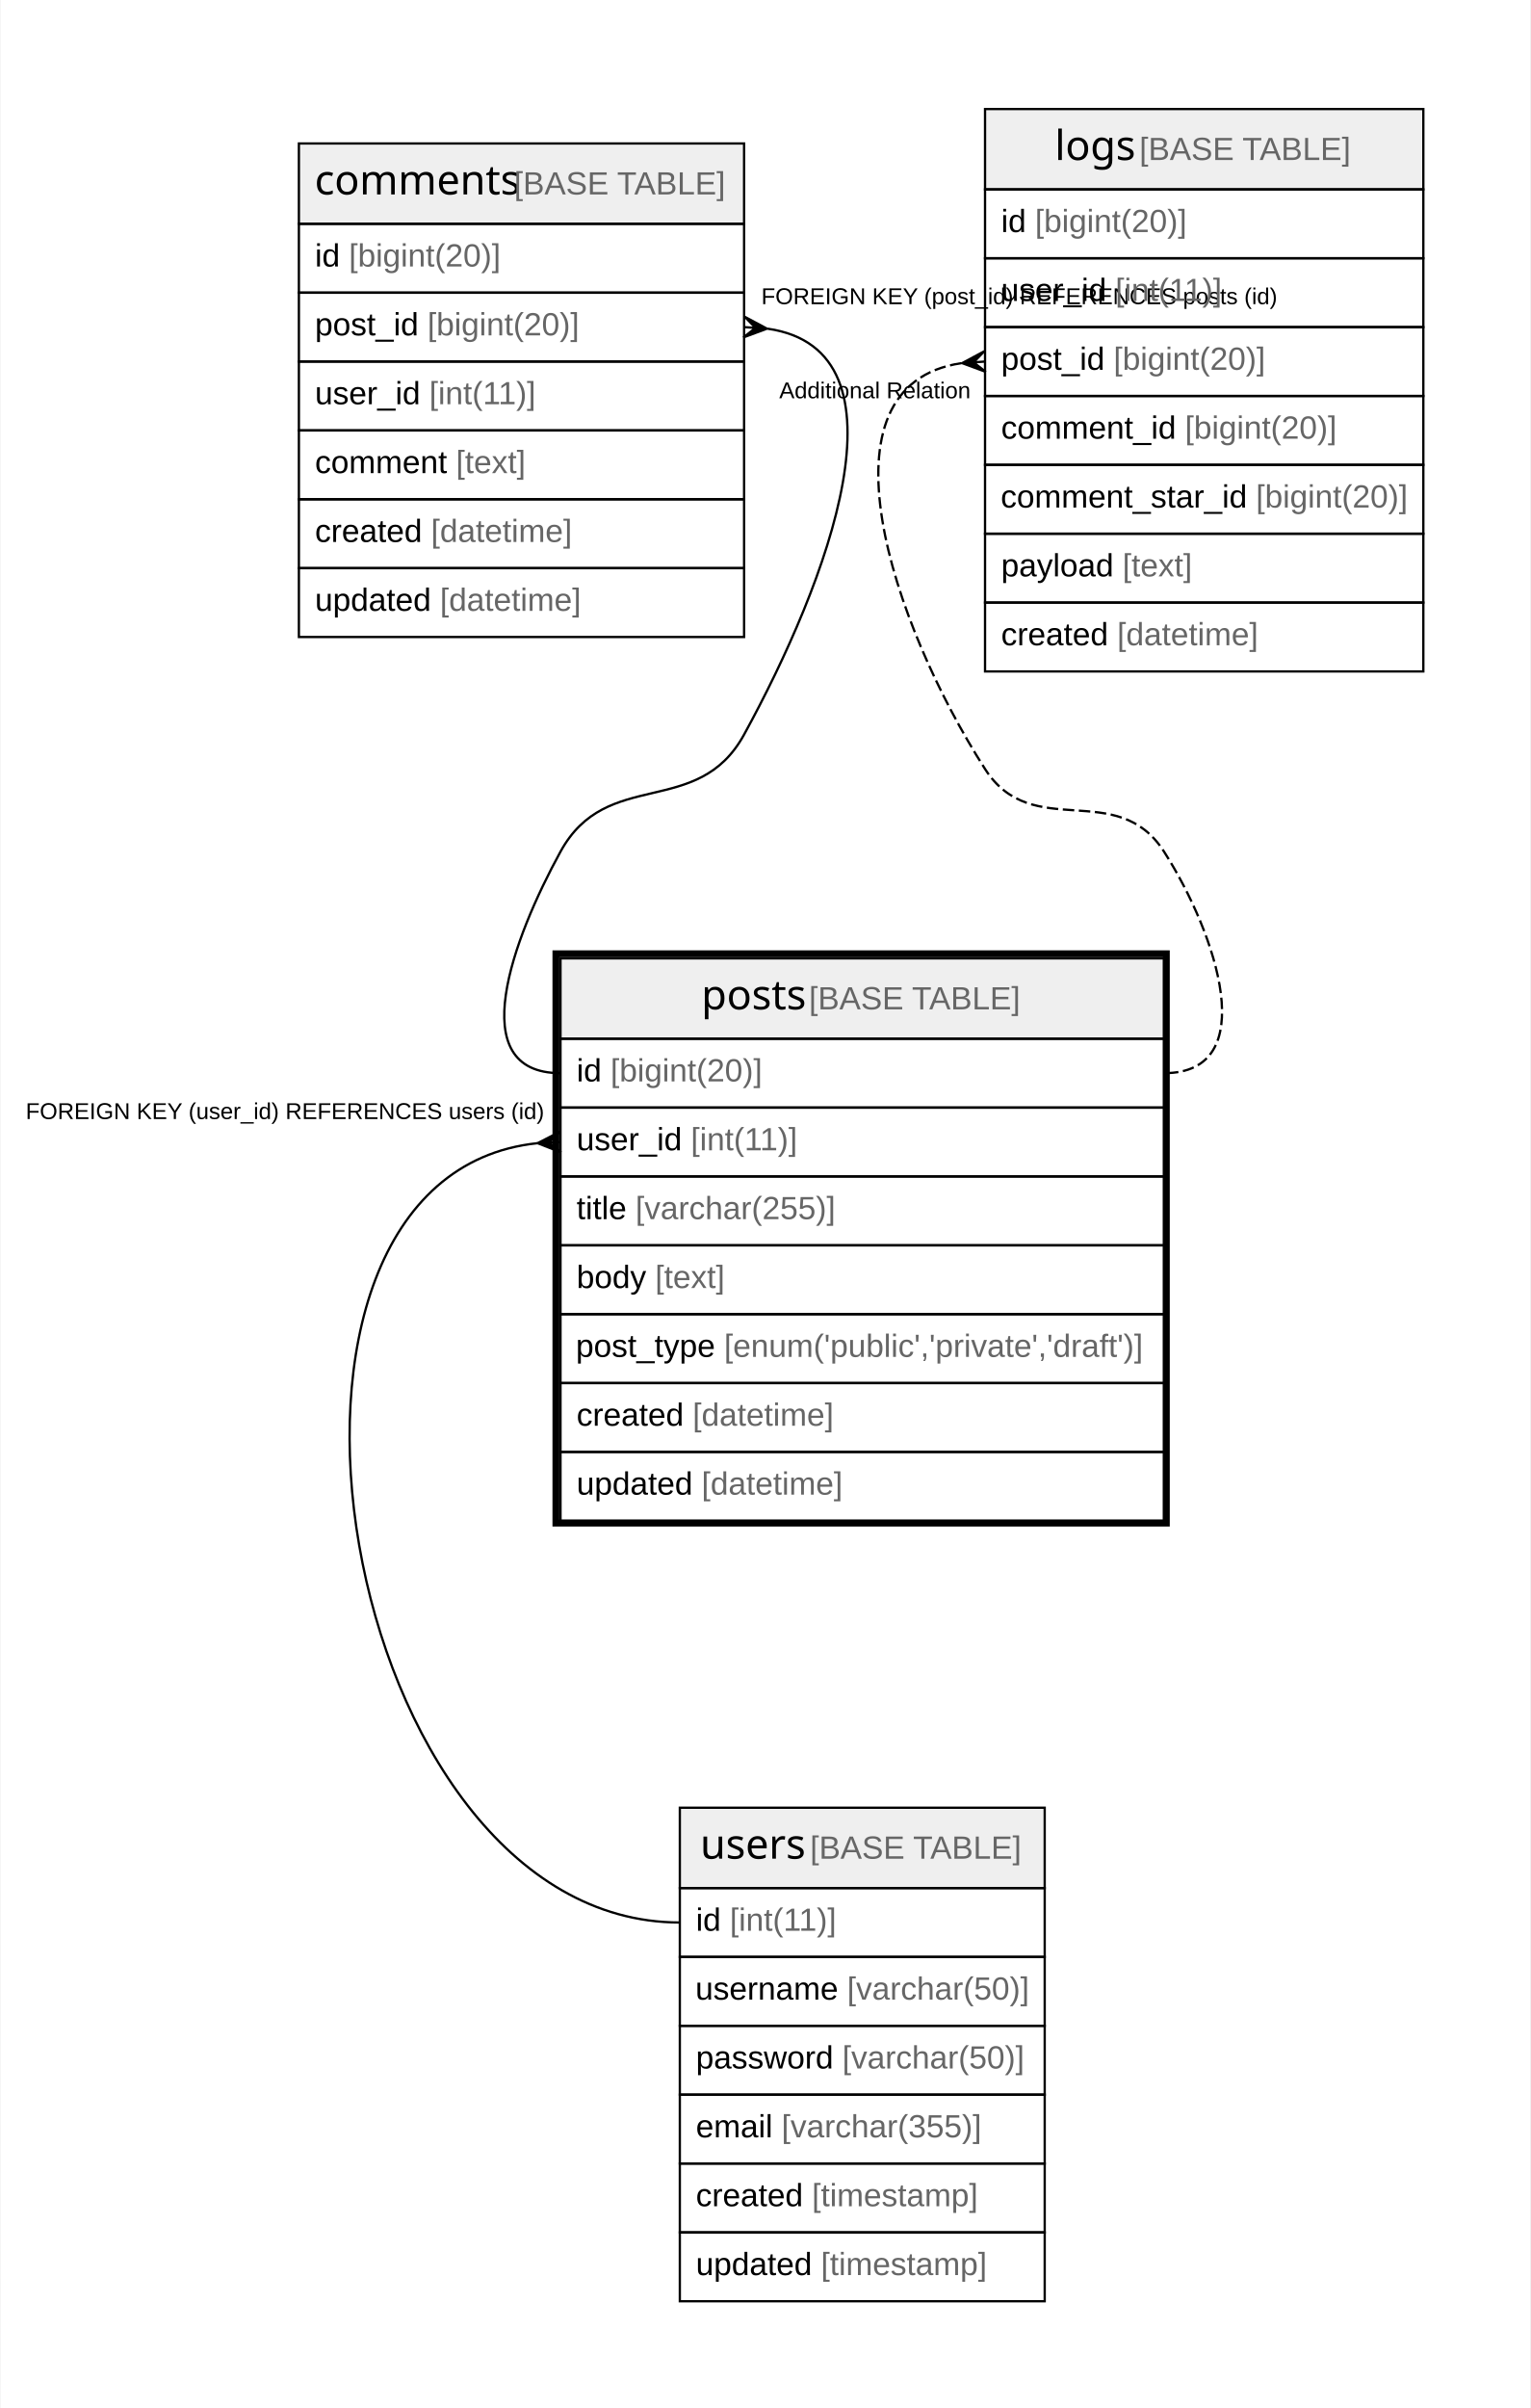
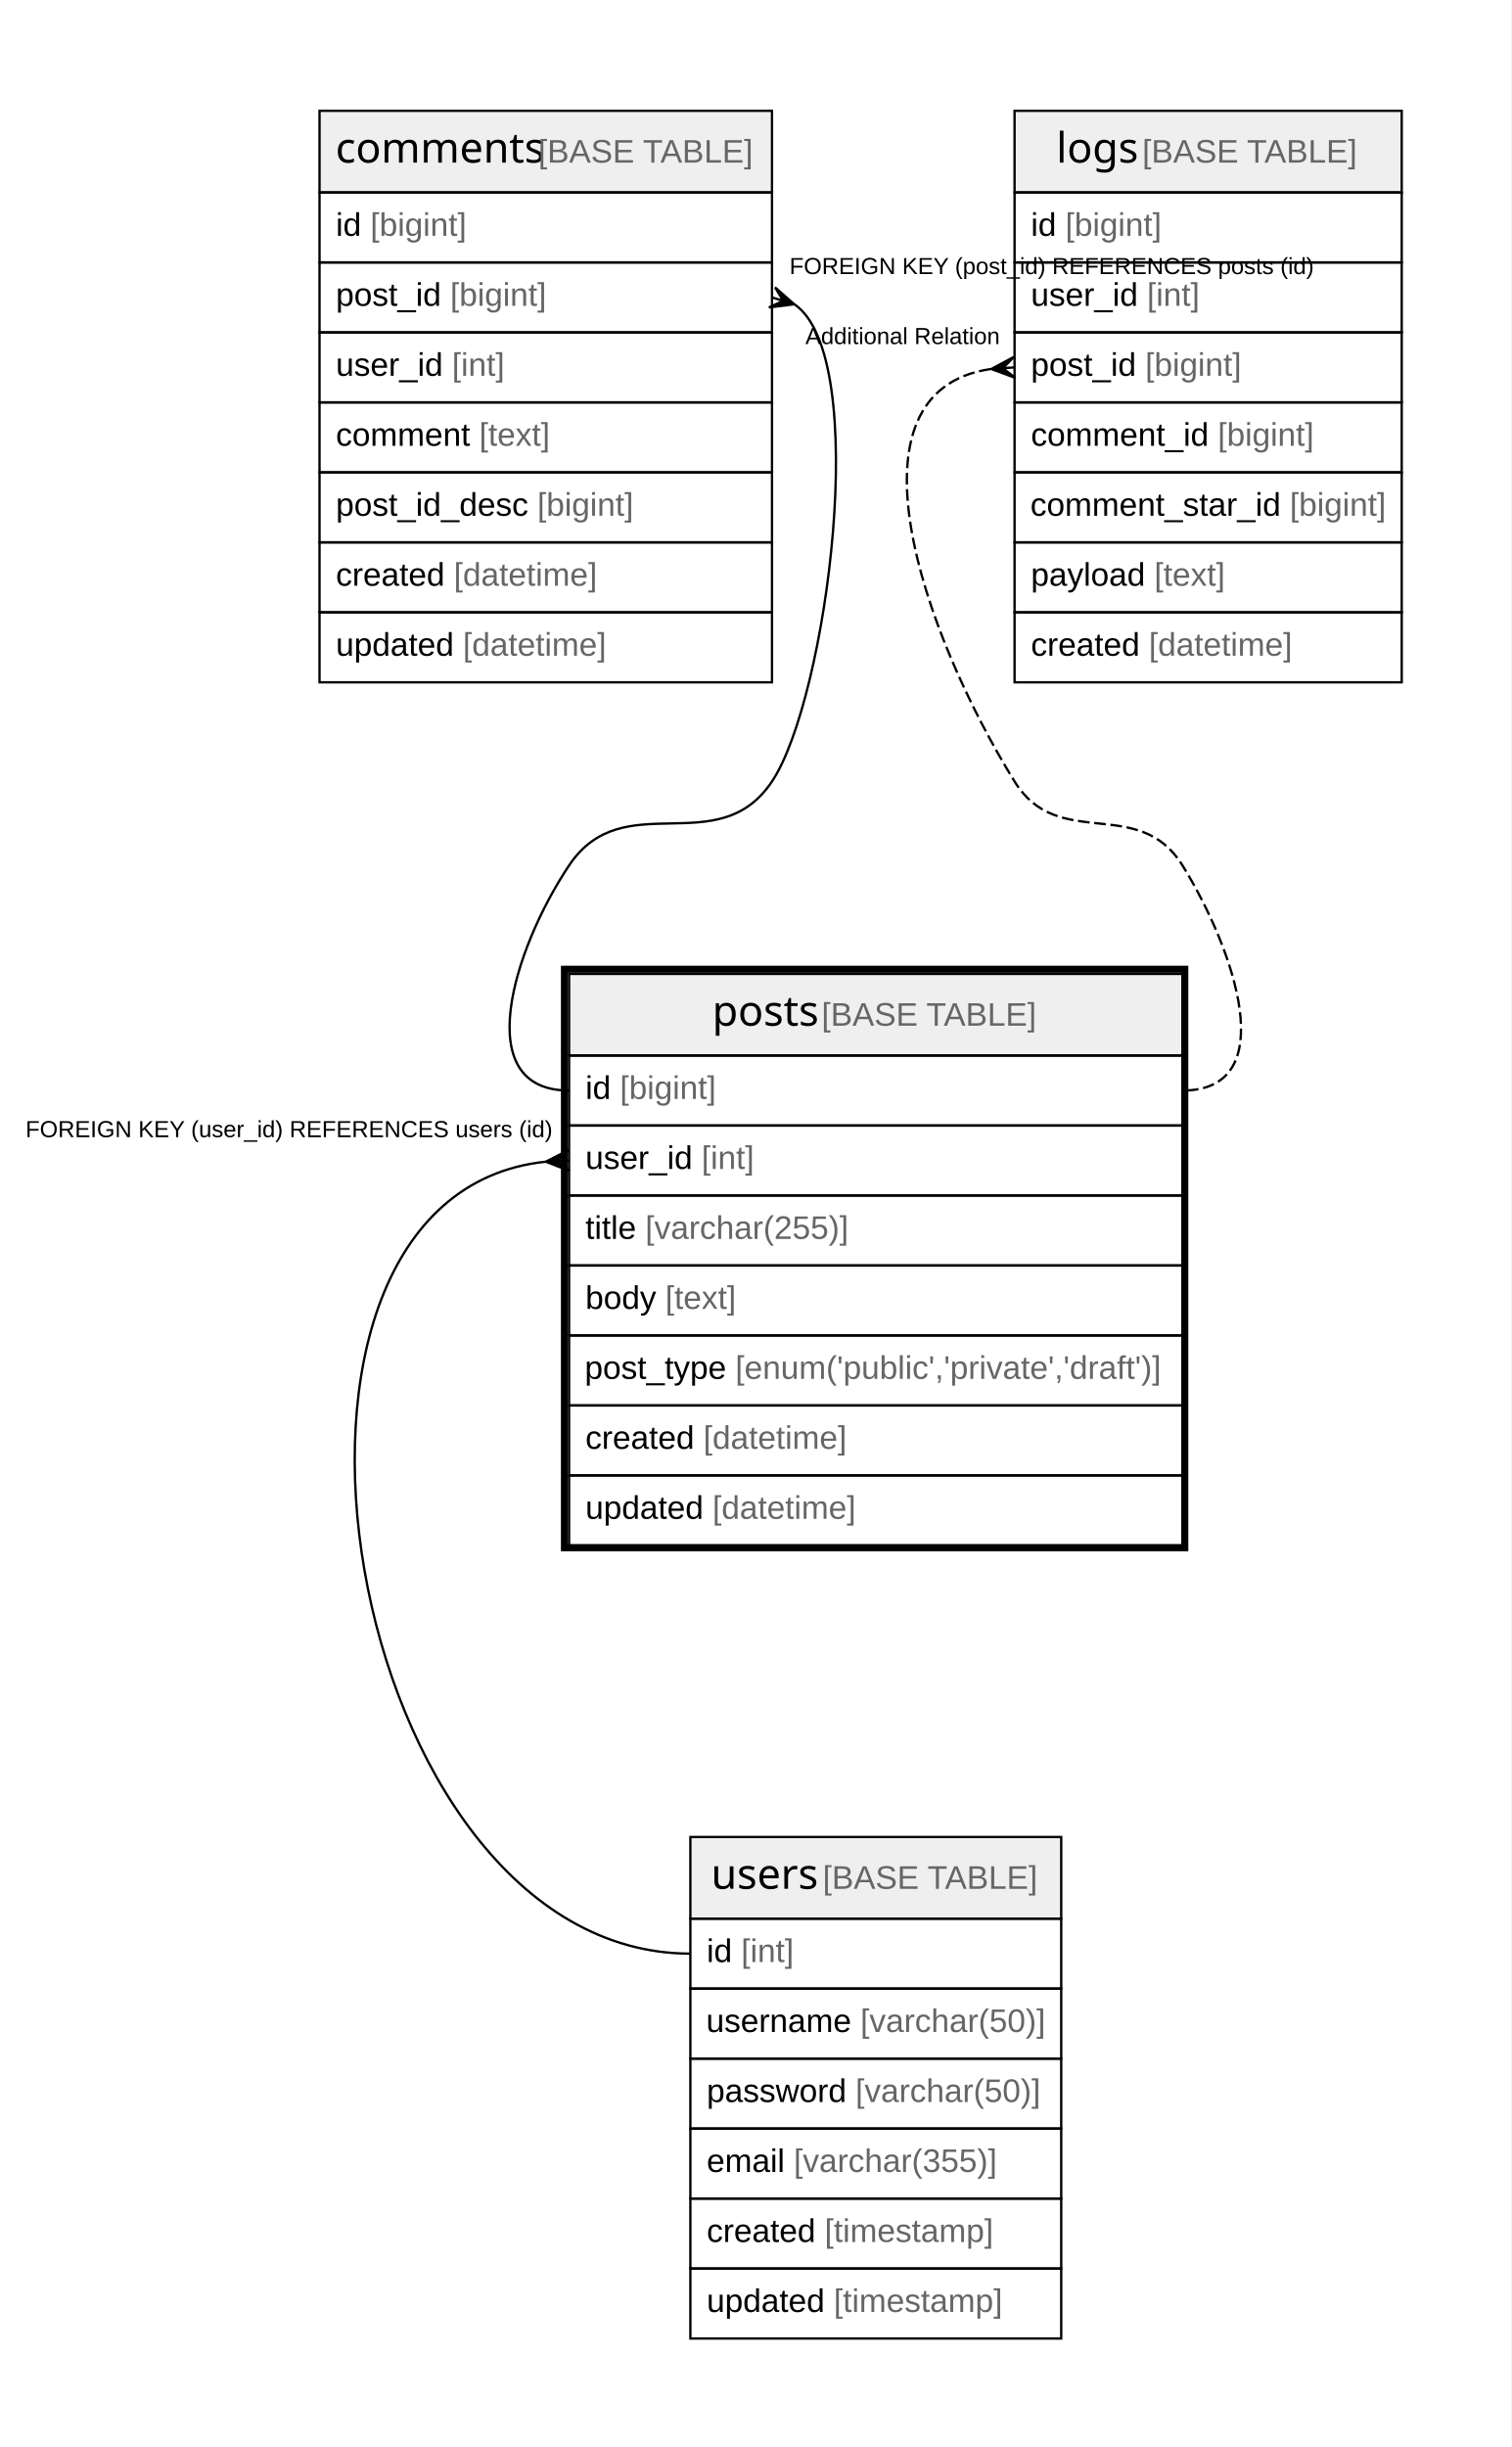
- <svg xmlns="http://www.w3.org/2000/svg" width="667pt" height="1049pt" viewBox="0.00 0.00 666.50 1049.00">
+ <svg xmlns="http://www.w3.org/2000/svg" width="648pt" height="1049pt" viewBox="0.00 0.00 648.00 1049.00">
  <g id="graph0" class="graph" transform="scale(1 1) rotate(0) translate(4 1045)">
-     <polygon fill="#ffffff" stroke="transparent" points="-4,4 -4,-1045 662.5,-1045 662.5,4 -4,4" />
+     <polygon fill="#ffffff" stroke="transparent" points="-4,4 -4,-1045 644,-1045 644,4 -4,4" />
    <g id="node1" class="node">
      <polygon fill="#efefef" stroke="transparent" points="240,-592.5 240,-627.5 503,-627.5 503,-592.5 240,-592.5" />
      <polygon fill="none" stroke="#000000" points="240,-592.5 240,-627.5 503,-627.5 503,-592.5 240,-592.5" />
      <text text-anchor="start" x="301.366" y="-605.3" font-family="Arial Bold" font-size="18.00" fill="#000000">posts</text>
      <text text-anchor="start" x="344.38" y="-605.3" font-family="Arial" font-size="14.00" fill="#000000"> </text>
      <text text-anchor="start" x="348.271" y="-605.3" font-family="Arial" font-size="14.00" fill="#666666">[BASE TABLE]</text>
      <polygon fill="none" stroke="#000000" points="240,-562.5 240,-592.5 503,-592.5 503,-562.5 240,-562.5" />
      <text text-anchor="start" x="247" y="-573.9" font-family="Arial" font-size="14.00" fill="#000000">id </text>
-       <text text-anchor="start" x="261.78" y="-573.9" font-family="Arial" font-size="14.00" fill="#666666">[bigint(20)]</text>
+       <text text-anchor="start" x="261.78" y="-573.9" font-family="Arial" font-size="14.00" fill="#666666">[bigint]</text>
      <polygon fill="none" stroke="#000000" points="240,-532.5 240,-562.5 503,-562.5 503,-532.5 240,-532.5" />
      <text text-anchor="start" x="247" y="-543.9" font-family="Arial" font-size="14.00" fill="#000000">user_id </text>
-       <text text-anchor="start" x="296.788" y="-543.9" font-family="Arial" font-size="14.00" fill="#666666">[int(11)]</text>
+       <text text-anchor="start" x="296.788" y="-543.9" font-family="Arial" font-size="14.00" fill="#666666">[int]</text>
      <polygon fill="none" stroke="#000000" points="240,-502.5 240,-532.5 503,-532.5 503,-502.5 240,-502.5" />
      <text text-anchor="start" x="247" y="-513.9" font-family="Arial" font-size="14.00" fill="#000000">title </text>
      <text text-anchor="start" x="272.668" y="-513.9" font-family="Arial" font-size="14.00" fill="#666666">[varchar(255)]</text>
      <polygon fill="none" stroke="#000000" points="240,-472.5 240,-502.5 503,-502.5 503,-472.5 240,-472.5" />
      <text text-anchor="start" x="247" y="-483.9" font-family="Arial" font-size="14.00" fill="#000000">body </text>
      <text text-anchor="start" x="281.238" y="-483.9" font-family="Arial" font-size="14.00" fill="#666666">[text]</text>
      <polygon fill="none" stroke="#000000" points="240,-442.5 240,-472.5 503,-472.5 503,-442.5 240,-442.5" />
      <text text-anchor="start" x="246.697" y="-453.9" font-family="Arial" font-size="14.00" fill="#000000">post_type </text>
      <text text-anchor="start" x="311.282" y="-453.9" font-family="Arial" font-size="14.00" fill="#666666">[enum('public','private','draft')]</text>
      <polygon fill="none" stroke="#000000" points="240,-412.5 240,-442.5 503,-442.5 503,-412.5 240,-412.5" />
      <text text-anchor="start" x="247" y="-423.9" font-family="Arial" font-size="14.00" fill="#000000">created </text>
      <text text-anchor="start" x="297.572" y="-423.9" font-family="Arial" font-size="14.00" fill="#666666">[datetime]</text>
      <polygon fill="none" stroke="#000000" points="240,-382.5 240,-412.5 503,-412.5 503,-382.5 240,-382.5" />
      <text text-anchor="start" x="247" y="-393.9" font-family="Arial" font-size="14.00" fill="#000000">updated </text>
      <text text-anchor="start" x="301.477" y="-393.9" font-family="Arial" font-size="14.00" fill="#666666">[datetime]</text>
      <polygon fill="none" stroke="#000000" stroke-width="3" points="238,-381.5 238,-629.5 504,-629.5 504,-381.5 238,-381.5" />
    </g>
    <g id="node4" class="node">
      <polygon fill="#efefef" stroke="transparent" points="292,-222.5 292,-257.5 451,-257.5 451,-222.5 292,-222.5" />
      <polygon fill="none" stroke="#000000" points="292,-222.5 292,-257.5 451,-257.5 451,-222.5 292,-222.5" />
      <text text-anchor="start" x="300.871" y="-235.3" font-family="Arial Bold" font-size="18.00" fill="#000000">users</text>
      <text text-anchor="start" x="344.875" y="-235.3" font-family="Arial" font-size="14.00" fill="#000000"> </text>
      <text text-anchor="start" x="348.766" y="-235.3" font-family="Arial" font-size="14.00" fill="#666666">[BASE TABLE]</text>
      <polygon fill="none" stroke="#000000" points="292,-192.5 292,-222.5 451,-222.5 451,-192.5 292,-192.5" />
      <text text-anchor="start" x="299" y="-203.9" font-family="Arial" font-size="14.00" fill="#000000">id </text>
-       <text text-anchor="start" x="313.78" y="-203.9" font-family="Arial" font-size="14.00" fill="#666666">[int(11)]</text>
+       <text text-anchor="start" x="313.78" y="-203.9" font-family="Arial" font-size="14.00" fill="#666666">[int]</text>
      <polygon fill="none" stroke="#000000" points="292,-162.5 292,-192.5 451,-192.5 451,-162.5 292,-162.5" />
      <text text-anchor="start" x="298.769" y="-173.9" font-family="Arial" font-size="14.00" fill="#000000">username </text>
      <text text-anchor="start" x="364.894" y="-173.9" font-family="Arial" font-size="14.00" fill="#666666">[varchar(50)]</text>
      <polygon fill="none" stroke="#000000" points="292,-132.5 292,-162.5 451,-162.5 451,-132.5 292,-132.5" />
      <text text-anchor="start" x="299" y="-143.9" font-family="Arial" font-size="14.00" fill="#000000">password </text>
      <text text-anchor="start" x="362.788" y="-143.9" font-family="Arial" font-size="14.00" fill="#666666">[varchar(50)]</text>
      <polygon fill="none" stroke="#000000" points="292,-102.5 292,-132.5 451,-132.5 451,-102.5 292,-102.5" />
      <text text-anchor="start" x="299" y="-113.9" font-family="Arial" font-size="14.00" fill="#000000">email </text>
      <text text-anchor="start" x="336.33" y="-113.9" font-family="Arial" font-size="14.00" fill="#666666">[varchar(355)]</text>
      <polygon fill="none" stroke="#000000" points="292,-72.5 292,-102.5 451,-102.5 451,-72.5 292,-72.5" />
      <text text-anchor="start" x="299" y="-83.9" font-family="Arial" font-size="14.00" fill="#000000">created </text>
      <text text-anchor="start" x="349.572" y="-83.9" font-family="Arial" font-size="14.00" fill="#666666">[timestamp]</text>
      <polygon fill="none" stroke="#000000" points="292,-42.5 292,-72.5 451,-72.5 451,-42.5 292,-42.5" />
      <text text-anchor="start" x="299" y="-53.9" font-family="Arial" font-size="14.00" fill="#000000">updated </text>
      <text text-anchor="start" x="353.477" y="-53.9" font-family="Arial" font-size="14.00" fill="#666666">[timestamp]</text>
    </g>
    <g id="edge3" class="edge">
      <path fill="none" stroke="#000000" d="M230.008,-546.993C89.519,-532.398 142.565,-207.5 292,-207.5" />
      <polygon fill="#000000" stroke="#000000" points="230.013,-546.993 239.772,-551.994 235.006,-547.247 240,-547.5 240,-547.5 240,-547.5 235.006,-547.247 240.228,-543.006 230.013,-546.993 230.013,-546.993" />
      <text text-anchor="start" x="6.945" y="-557.5" font-family="Arial" font-size="10.00" fill="#000000">FOREIGN KEY (user_id) REFERENCES users (id)</text>
    </g>
    <g id="node2" class="node">
-       <polygon fill="#efefef" stroke="transparent" points="126,-947.5 126,-982.5 320,-982.5 320,-947.5 126,-947.5" />
-       <polygon fill="none" stroke="#000000" points="126,-947.5 126,-982.5 320,-982.5 320,-947.5 126,-947.5" />
-       <text text-anchor="start" x="132.87" y="-960.3" font-family="Arial Bold" font-size="18.00" fill="#000000">comments</text>
-       <text text-anchor="start" x="215.876" y="-960.3" font-family="Arial" font-size="14.00" fill="#000000"> </text>
-       <text text-anchor="start" x="219.766" y="-960.3" font-family="Arial" font-size="14.00" fill="#666666">[BASE TABLE]</text>
-       <polygon fill="none" stroke="#000000" points="126,-917.5 126,-947.5 320,-947.5 320,-917.5 126,-917.5" />
-       <text text-anchor="start" x="133" y="-928.9" font-family="Arial" font-size="14.00" fill="#000000">id </text>
-       <text text-anchor="start" x="147.78" y="-928.9" font-family="Arial" font-size="14.00" fill="#666666">[bigint(20)]</text>
-       <polygon fill="none" stroke="#000000" points="126,-887.5 126,-917.5 320,-917.5 320,-887.5 126,-887.5" />
-       <text text-anchor="start" x="133" y="-898.9" font-family="Arial" font-size="14.00" fill="#000000">post_id </text>
-       <text text-anchor="start" x="182.018" y="-898.9" font-family="Arial" font-size="14.00" fill="#666666">[bigint(20)]</text>
-       <polygon fill="none" stroke="#000000" points="126,-857.5 126,-887.5 320,-887.5 320,-857.5 126,-857.5" />
-       <text text-anchor="start" x="133" y="-868.9" font-family="Arial" font-size="14.00" fill="#000000">user_id </text>
-       <text text-anchor="start" x="182.788" y="-868.9" font-family="Arial" font-size="14.00" fill="#666666">[int(11)]</text>
-       <polygon fill="none" stroke="#000000" points="126,-827.5 126,-857.5 320,-857.5 320,-827.5 126,-827.5" />
-       <text text-anchor="start" x="133" y="-838.9" font-family="Arial" font-size="14.00" fill="#000000">comment </text>
-       <text text-anchor="start" x="194.45" y="-838.9" font-family="Arial" font-size="14.00" fill="#666666">[text]</text>
-       <polygon fill="none" stroke="#000000" points="126,-797.5 126,-827.5 320,-827.5 320,-797.5 126,-797.5" />
-       <text text-anchor="start" x="133" y="-808.9" font-family="Arial" font-size="14.00" fill="#000000">created </text>
-       <text text-anchor="start" x="183.572" y="-808.9" font-family="Arial" font-size="14.00" fill="#666666">[datetime]</text>
-       <polygon fill="none" stroke="#000000" points="126,-767.5 126,-797.5 320,-797.5 320,-767.5 126,-767.5" />
-       <text text-anchor="start" x="133" y="-778.9" font-family="Arial" font-size="14.00" fill="#000000">updated </text>
-       <text text-anchor="start" x="187.477" y="-778.9" font-family="Arial" font-size="14.00" fill="#666666">[datetime]</text>
+       <polygon fill="#efefef" stroke="transparent" points="133,-962.5 133,-997.5 327,-997.5 327,-962.5 133,-962.5" />
+       <polygon fill="none" stroke="#000000" points="133,-962.5 133,-997.5 327,-997.5 327,-962.5 133,-962.5" />
+       <text text-anchor="start" x="139.87" y="-975.3" font-family="Arial Bold" font-size="18.00" fill="#000000">comments</text>
+       <text text-anchor="start" x="222.876" y="-975.3" font-family="Arial" font-size="14.00" fill="#000000"> </text>
+       <text text-anchor="start" x="226.766" y="-975.3" font-family="Arial" font-size="14.00" fill="#666666">[BASE TABLE]</text>
+       <polygon fill="none" stroke="#000000" points="133,-932.5 133,-962.5 327,-962.5 327,-932.5 133,-932.5" />
+       <text text-anchor="start" x="140" y="-943.9" font-family="Arial" font-size="14.00" fill="#000000">id </text>
+       <text text-anchor="start" x="154.78" y="-943.9" font-family="Arial" font-size="14.00" fill="#666666">[bigint]</text>
+       <polygon fill="none" stroke="#000000" points="133,-902.5 133,-932.5 327,-932.5 327,-902.5 133,-902.5" />
+       <text text-anchor="start" x="140" y="-913.9" font-family="Arial" font-size="14.00" fill="#000000">post_id </text>
+       <text text-anchor="start" x="189.018" y="-913.9" font-family="Arial" font-size="14.00" fill="#666666">[bigint]</text>
+       <polygon fill="none" stroke="#000000" points="133,-872.5 133,-902.5 327,-902.5 327,-872.5 133,-872.5" />
+       <text text-anchor="start" x="140" y="-883.9" font-family="Arial" font-size="14.00" fill="#000000">user_id </text>
+       <text text-anchor="start" x="189.788" y="-883.9" font-family="Arial" font-size="14.00" fill="#666666">[int]</text>
+       <polygon fill="none" stroke="#000000" points="133,-842.5 133,-872.5 327,-872.5 327,-842.5 133,-842.5" />
+       <text text-anchor="start" x="140" y="-853.9" font-family="Arial" font-size="14.00" fill="#000000">comment </text>
+       <text text-anchor="start" x="201.45" y="-853.9" font-family="Arial" font-size="14.00" fill="#666666">[text]</text>
+       <polygon fill="none" stroke="#000000" points="133,-812.5 133,-842.5 327,-842.5 327,-812.5 133,-812.5" />
+       <text text-anchor="start" x="140" y="-823.9" font-family="Arial" font-size="14.00" fill="#000000">post_id_desc </text>
+       <text text-anchor="start" x="226.366" y="-823.9" font-family="Arial" font-size="14.00" fill="#666666">[bigint]</text>
+       <polygon fill="none" stroke="#000000" points="133,-782.5 133,-812.5 327,-812.5 327,-782.5 133,-782.5" />
+       <text text-anchor="start" x="140" y="-793.9" font-family="Arial" font-size="14.00" fill="#000000">created </text>
+       <text text-anchor="start" x="190.572" y="-793.9" font-family="Arial" font-size="14.00" fill="#666666">[datetime]</text>
+       <polygon fill="none" stroke="#000000" points="133,-752.5 133,-782.5 327,-782.5 327,-752.5 133,-752.5" />
+       <text text-anchor="start" x="140" y="-763.9" font-family="Arial" font-size="14.00" fill="#000000">updated </text>
+       <text text-anchor="start" x="194.477" y="-763.9" font-family="Arial" font-size="14.00" fill="#666666">[datetime]</text>
    </g>
    <g id="edge1" class="edge">
-       <path fill="none" stroke="#000000" d="M330.316,-901.801C395.056,-892.43 356.156,-790.928 320,-725 299.724,-688.029 260.276,-710.971 240,-674 219.377,-636.395 197.111,-577.5 240,-577.5" />
-       <polygon fill="#000000" stroke="#000000" points="329.977,-901.824 319.696,-898.01 324.989,-902.162 320,-902.5 320,-902.5 320,-902.5 324.989,-902.162 320.304,-906.99 329.977,-901.824 329.977,-901.824" />
-       <text text-anchor="start" x="327.495" y="-912.5" font-family="Arial" font-size="10.00" fill="#000000">FOREIGN KEY (post_id) REFERENCES posts (id)</text>
+       <path fill="none" stroke="#000000" d="M336.617,-914.546C369.879,-891.866 350.623,-745.34 327,-710 303.745,-675.21 263.255,-708.79 240,-674 216.166,-638.343 197.111,-577.5 240,-577.5" />
+       <polygon fill="#000000" stroke="#000000" points="336.559,-914.563 325.678,-913.198 331.78,-916.032 327,-917.5 327,-917.5 327,-917.5 331.78,-916.032 328.322,-921.802 336.559,-914.563 336.559,-914.563" />
+       <text text-anchor="start" x="334.495" y="-927.5" font-family="Arial" font-size="10.00" fill="#000000">FOREIGN KEY (post_id) REFERENCES posts (id)</text>
    </g>
    <g id="node3" class="node">
-       <polygon fill="#efefef" stroke="transparent" points="425,-962.5 425,-997.5 616,-997.5 616,-962.5 425,-962.5" />
-       <polygon fill="none" stroke="#000000" points="425,-962.5 425,-997.5 616,-997.5 616,-962.5 425,-962.5" />
-       <text text-anchor="start" x="455.37" y="-975.3" font-family="Arial Bold" font-size="18.00" fill="#000000">logs</text>
-       <text text-anchor="start" x="488.376" y="-975.3" font-family="Arial" font-size="14.00" fill="#000000"> </text>
-       <text text-anchor="start" x="492.267" y="-975.3" font-family="Arial" font-size="14.00" fill="#666666">[BASE TABLE]</text>
-       <polygon fill="none" stroke="#000000" points="425,-932.5 425,-962.5 616,-962.5 616,-932.5 425,-932.5" />
-       <text text-anchor="start" x="432" y="-943.9" font-family="Arial" font-size="14.00" fill="#000000">id </text>
-       <text text-anchor="start" x="446.78" y="-943.9" font-family="Arial" font-size="14.00" fill="#666666">[bigint(20)]</text>
-       <polygon fill="none" stroke="#000000" points="425,-902.5 425,-932.5 616,-932.5 616,-902.5 425,-902.5" />
-       <text text-anchor="start" x="432" y="-913.9" font-family="Arial" font-size="14.00" fill="#000000">user_id </text>
-       <text text-anchor="start" x="481.788" y="-913.9" font-family="Arial" font-size="14.00" fill="#666666">[int(11)]</text>
-       <polygon fill="none" stroke="#000000" points="425,-872.5 425,-902.5 616,-902.5 616,-872.5 425,-872.5" />
-       <text text-anchor="start" x="432" y="-883.9" font-family="Arial" font-size="14.00" fill="#000000">post_id </text>
-       <text text-anchor="start" x="481.018" y="-883.9" font-family="Arial" font-size="14.00" fill="#666666">[bigint(20)]</text>
-       <polygon fill="none" stroke="#000000" points="425,-842.5 425,-872.5 616,-872.5 616,-842.5 425,-842.5" />
-       <text text-anchor="start" x="432" y="-853.9" font-family="Arial" font-size="14.00" fill="#000000">comment_id </text>
-       <text text-anchor="start" x="512.122" y="-853.9" font-family="Arial" font-size="14.00" fill="#666666">[bigint(20)]</text>
-       <polygon fill="none" stroke="#000000" points="425,-812.5 425,-842.5 616,-842.5 616,-812.5 425,-812.5" />
-       <text text-anchor="start" x="431.821" y="-823.9" font-family="Arial" font-size="14.00" fill="#000000">comment_star_id </text>
-       <text text-anchor="start" x="543.06" y="-823.9" font-family="Arial" font-size="14.00" fill="#666666">[bigint(20)]</text>
-       <polygon fill="none" stroke="#000000" points="425,-782.5 425,-812.5 616,-812.5 616,-782.5 425,-782.5" />
-       <text text-anchor="start" x="432" y="-793.9" font-family="Arial" font-size="14.00" fill="#000000">payload </text>
-       <text text-anchor="start" x="484.91" y="-793.9" font-family="Arial" font-size="14.00" fill="#666666">[text]</text>
-       <polygon fill="none" stroke="#000000" points="425,-752.5 425,-782.5 616,-782.5 616,-752.5 425,-752.5" />
-       <text text-anchor="start" x="432" y="-763.9" font-family="Arial" font-size="14.00" fill="#000000">created </text>
-       <text text-anchor="start" x="482.572" y="-763.9" font-family="Arial" font-size="14.00" fill="#666666">[datetime]</text>
+       <polygon fill="#efefef" stroke="transparent" points="431,-962.5 431,-997.5 597,-997.5 597,-962.5 431,-962.5" />
+       <polygon fill="none" stroke="#000000" points="431,-962.5 431,-997.5 597,-997.5 597,-962.5 431,-962.5" />
+       <text text-anchor="start" x="448.87" y="-975.3" font-family="Arial Bold" font-size="18.00" fill="#000000">logs</text>
+       <text text-anchor="start" x="481.876" y="-975.3" font-family="Arial" font-size="14.00" fill="#000000"> </text>
+       <text text-anchor="start" x="485.767" y="-975.3" font-family="Arial" font-size="14.00" fill="#666666">[BASE TABLE]</text>
+       <polygon fill="none" stroke="#000000" points="431,-932.5 431,-962.5 597,-962.5 597,-932.5 431,-932.5" />
+       <text text-anchor="start" x="438" y="-943.9" font-family="Arial" font-size="14.00" fill="#000000">id </text>
+       <text text-anchor="start" x="452.78" y="-943.9" font-family="Arial" font-size="14.00" fill="#666666">[bigint]</text>
+       <polygon fill="none" stroke="#000000" points="431,-902.5 431,-932.5 597,-932.5 597,-902.5 431,-902.5" />
+       <text text-anchor="start" x="438" y="-913.9" font-family="Arial" font-size="14.00" fill="#000000">user_id </text>
+       <text text-anchor="start" x="487.788" y="-913.9" font-family="Arial" font-size="14.00" fill="#666666">[int]</text>
+       <polygon fill="none" stroke="#000000" points="431,-872.5 431,-902.5 597,-902.5 597,-872.5 431,-872.5" />
+       <text text-anchor="start" x="438" y="-883.9" font-family="Arial" font-size="14.00" fill="#000000">post_id </text>
+       <text text-anchor="start" x="487.018" y="-883.9" font-family="Arial" font-size="14.00" fill="#666666">[bigint]</text>
+       <polygon fill="none" stroke="#000000" points="431,-842.5 431,-872.5 597,-872.5 597,-842.5 431,-842.5" />
+       <text text-anchor="start" x="438" y="-853.9" font-family="Arial" font-size="14.00" fill="#000000">comment_id </text>
+       <text text-anchor="start" x="518.122" y="-853.9" font-family="Arial" font-size="14.00" fill="#666666">[bigint]</text>
+       <polygon fill="none" stroke="#000000" points="431,-812.5 431,-842.5 597,-842.5 597,-812.5 431,-812.5" />
+       <text text-anchor="start" x="437.764" y="-823.9" font-family="Arial" font-size="14.00" fill="#000000">comment_star_id </text>
+       <text text-anchor="start" x="549.003" y="-823.9" font-family="Arial" font-size="14.00" fill="#666666">[bigint]</text>
+       <polygon fill="none" stroke="#000000" points="431,-782.5 431,-812.5 597,-812.5 597,-782.5 431,-782.5" />
+       <text text-anchor="start" x="438" y="-793.9" font-family="Arial" font-size="14.00" fill="#000000">payload </text>
+       <text text-anchor="start" x="490.91" y="-793.9" font-family="Arial" font-size="14.00" fill="#666666">[text]</text>
+       <polygon fill="none" stroke="#000000" points="431,-752.5 431,-782.5 597,-782.5 597,-752.5 431,-752.5" />
+       <text text-anchor="start" x="438" y="-763.9" font-family="Arial" font-size="14.00" fill="#000000">created </text>
+       <text text-anchor="start" x="488.572" y="-763.9" font-family="Arial" font-size="14.00" fill="#666666">[datetime]</text>
    </g>
    <g id="edge2" class="edge">
-       <path fill="none" stroke="#000000" stroke-dasharray="5,2" d="M414.655,-886.784C349.534,-877.187 384.476,-773.336 425,-710 445.578,-677.839 482.422,-706.161 503,-674 526.115,-637.873 545.889,-577.5 503,-577.5" />
-       <polygon fill="#000000" stroke="#000000" points="415.024,-886.809 424.689,-891.989 420.012,-887.155 425,-887.5 425,-887.5 425,-887.5 420.012,-887.155 425.311,-883.011 415.024,-886.809 415.024,-886.809" />
-       <text text-anchor="start" x="335.325" y="-871.5" font-family="Arial" font-size="10.00" fill="#000000">Additional Relation</text>
+       <path fill="none" stroke="#000000" stroke-dasharray="5,2" d="M420.661,-886.788C355.628,-877.246 391.47,-773.961 431,-710 449.809,-679.566 484.191,-704.434 503,-674 525.548,-637.516 545.889,-577.5 503,-577.5" />
+       <polygon fill="#000000" stroke="#000000" points="421.024,-886.813 430.691,-891.989 426.012,-887.157 431,-887.5 431,-887.5 431,-887.5 426.012,-887.157 431.309,-883.011 421.024,-886.813 421.024,-886.813" />
+       <text text-anchor="start" x="341.325" y="-897.5" font-family="Arial" font-size="10.00" fill="#000000">Additional Relation</text>
    </g>
  </g>
</svg>
